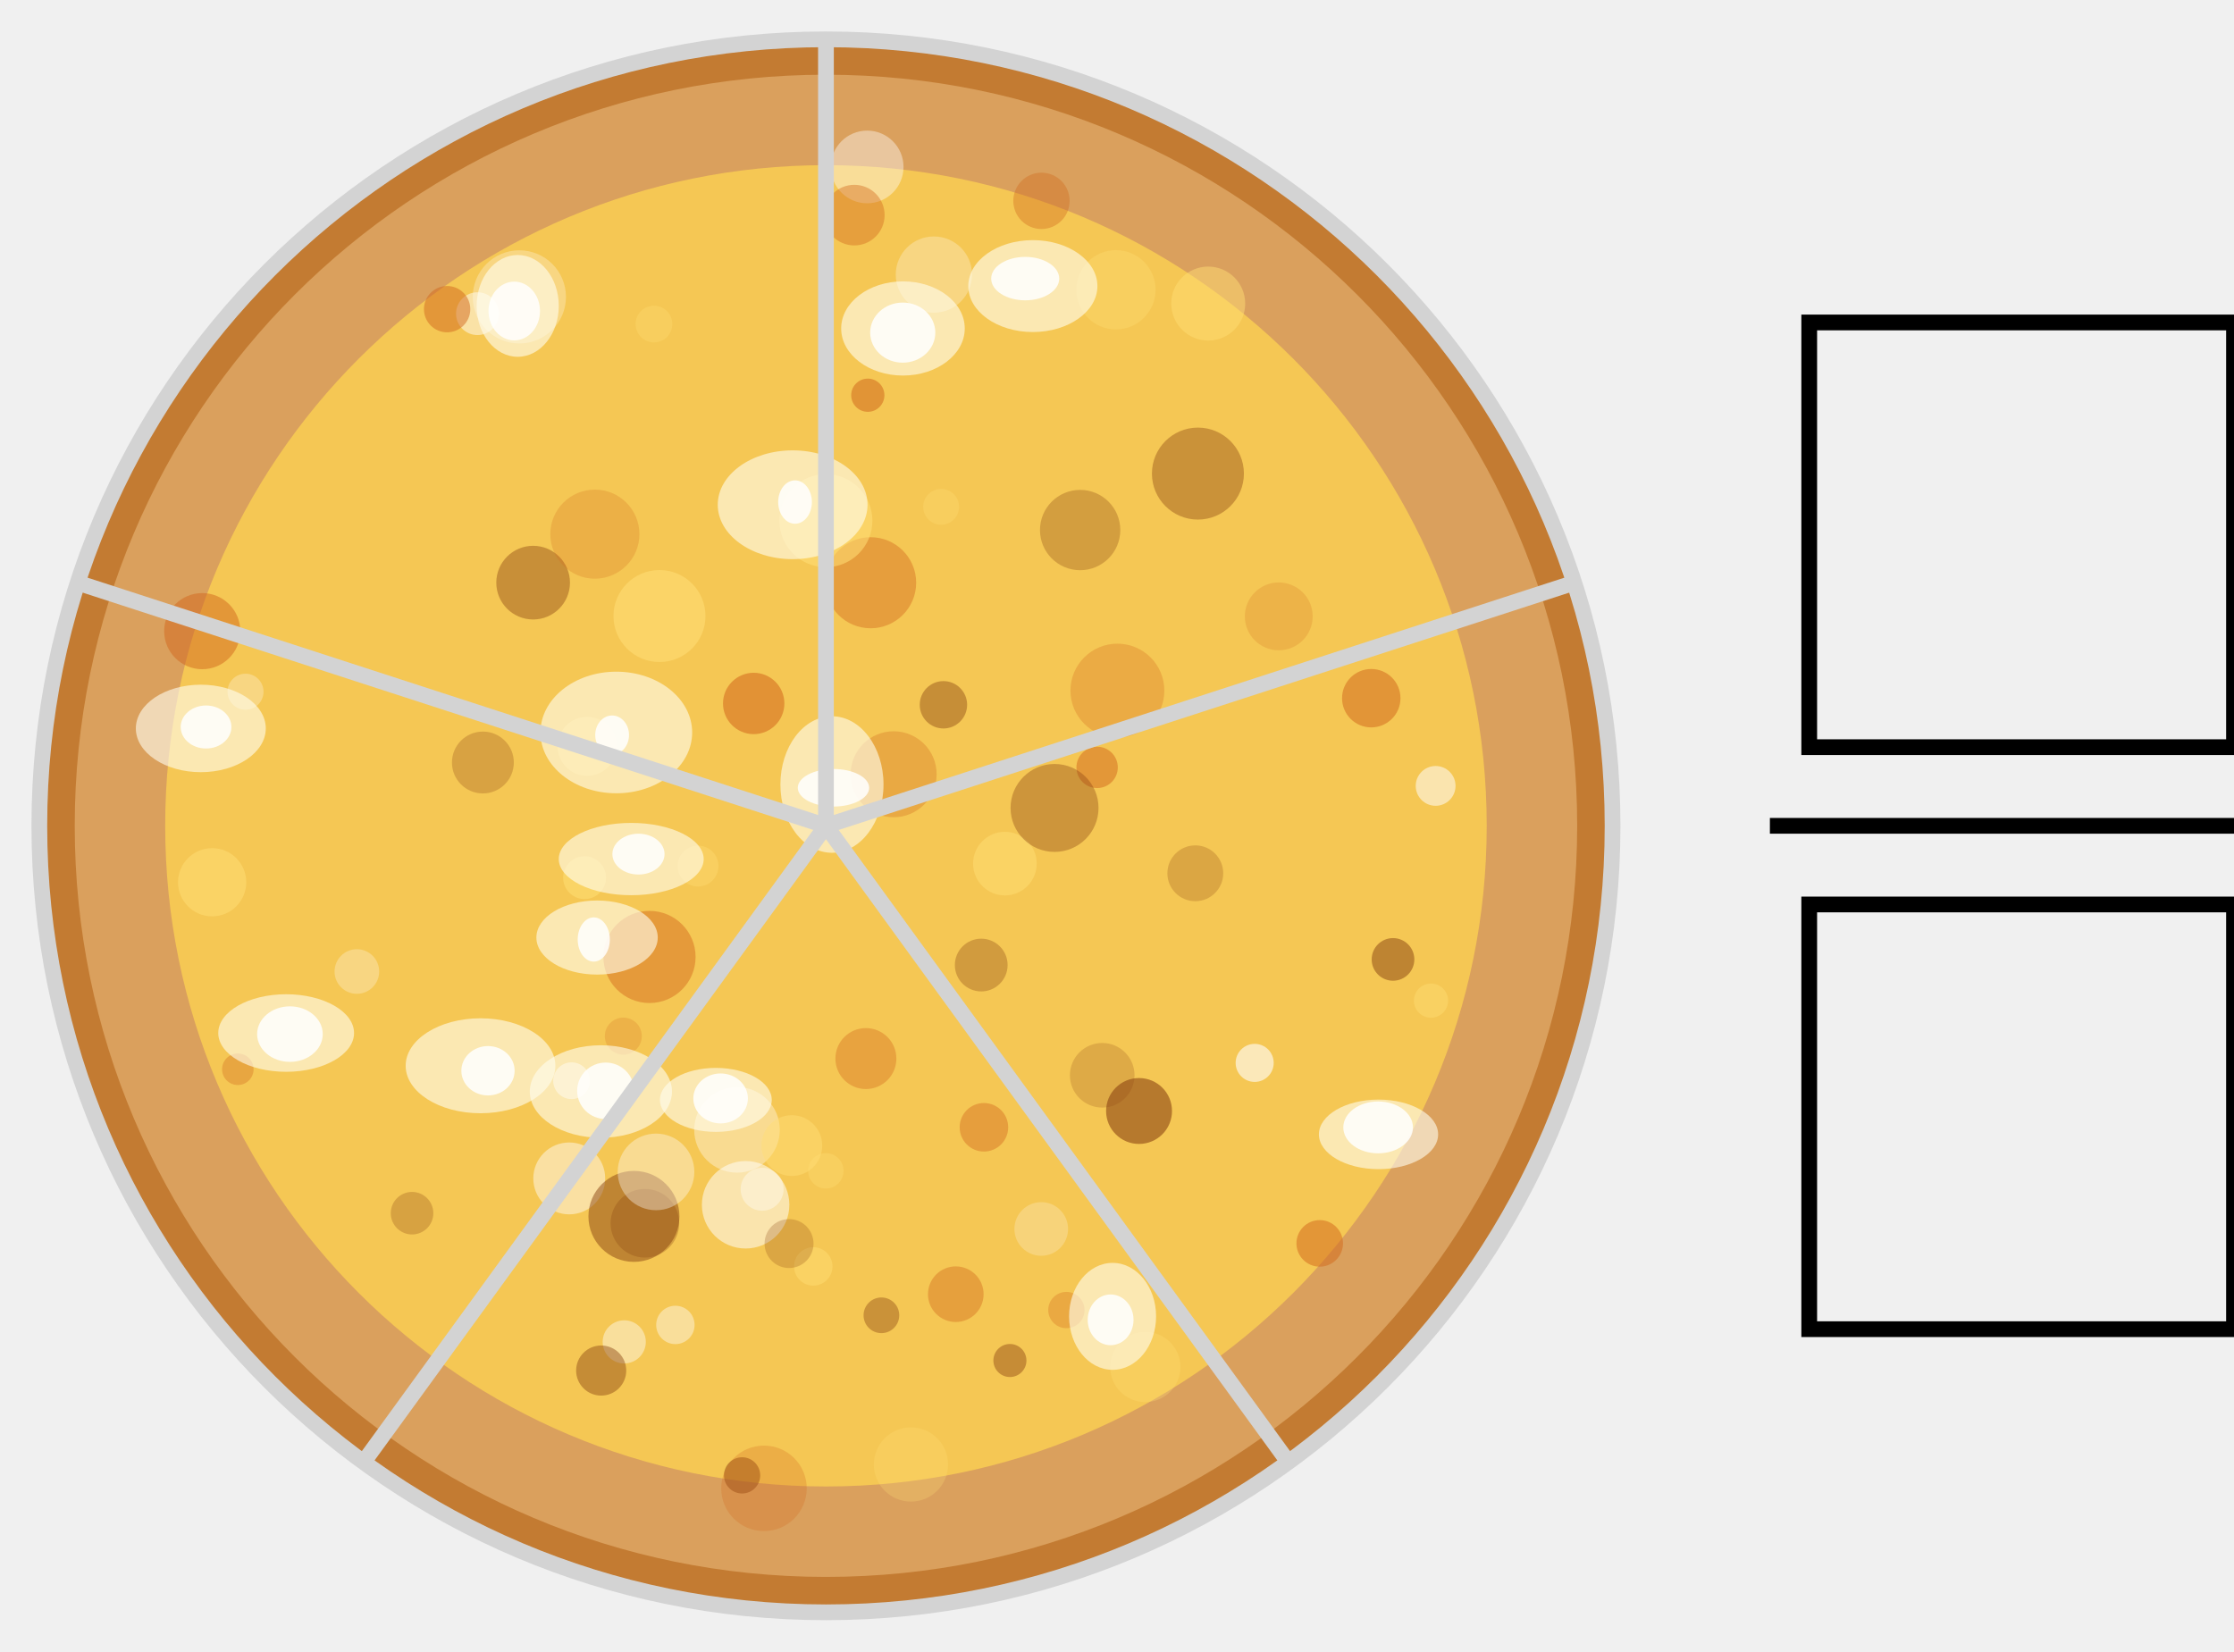
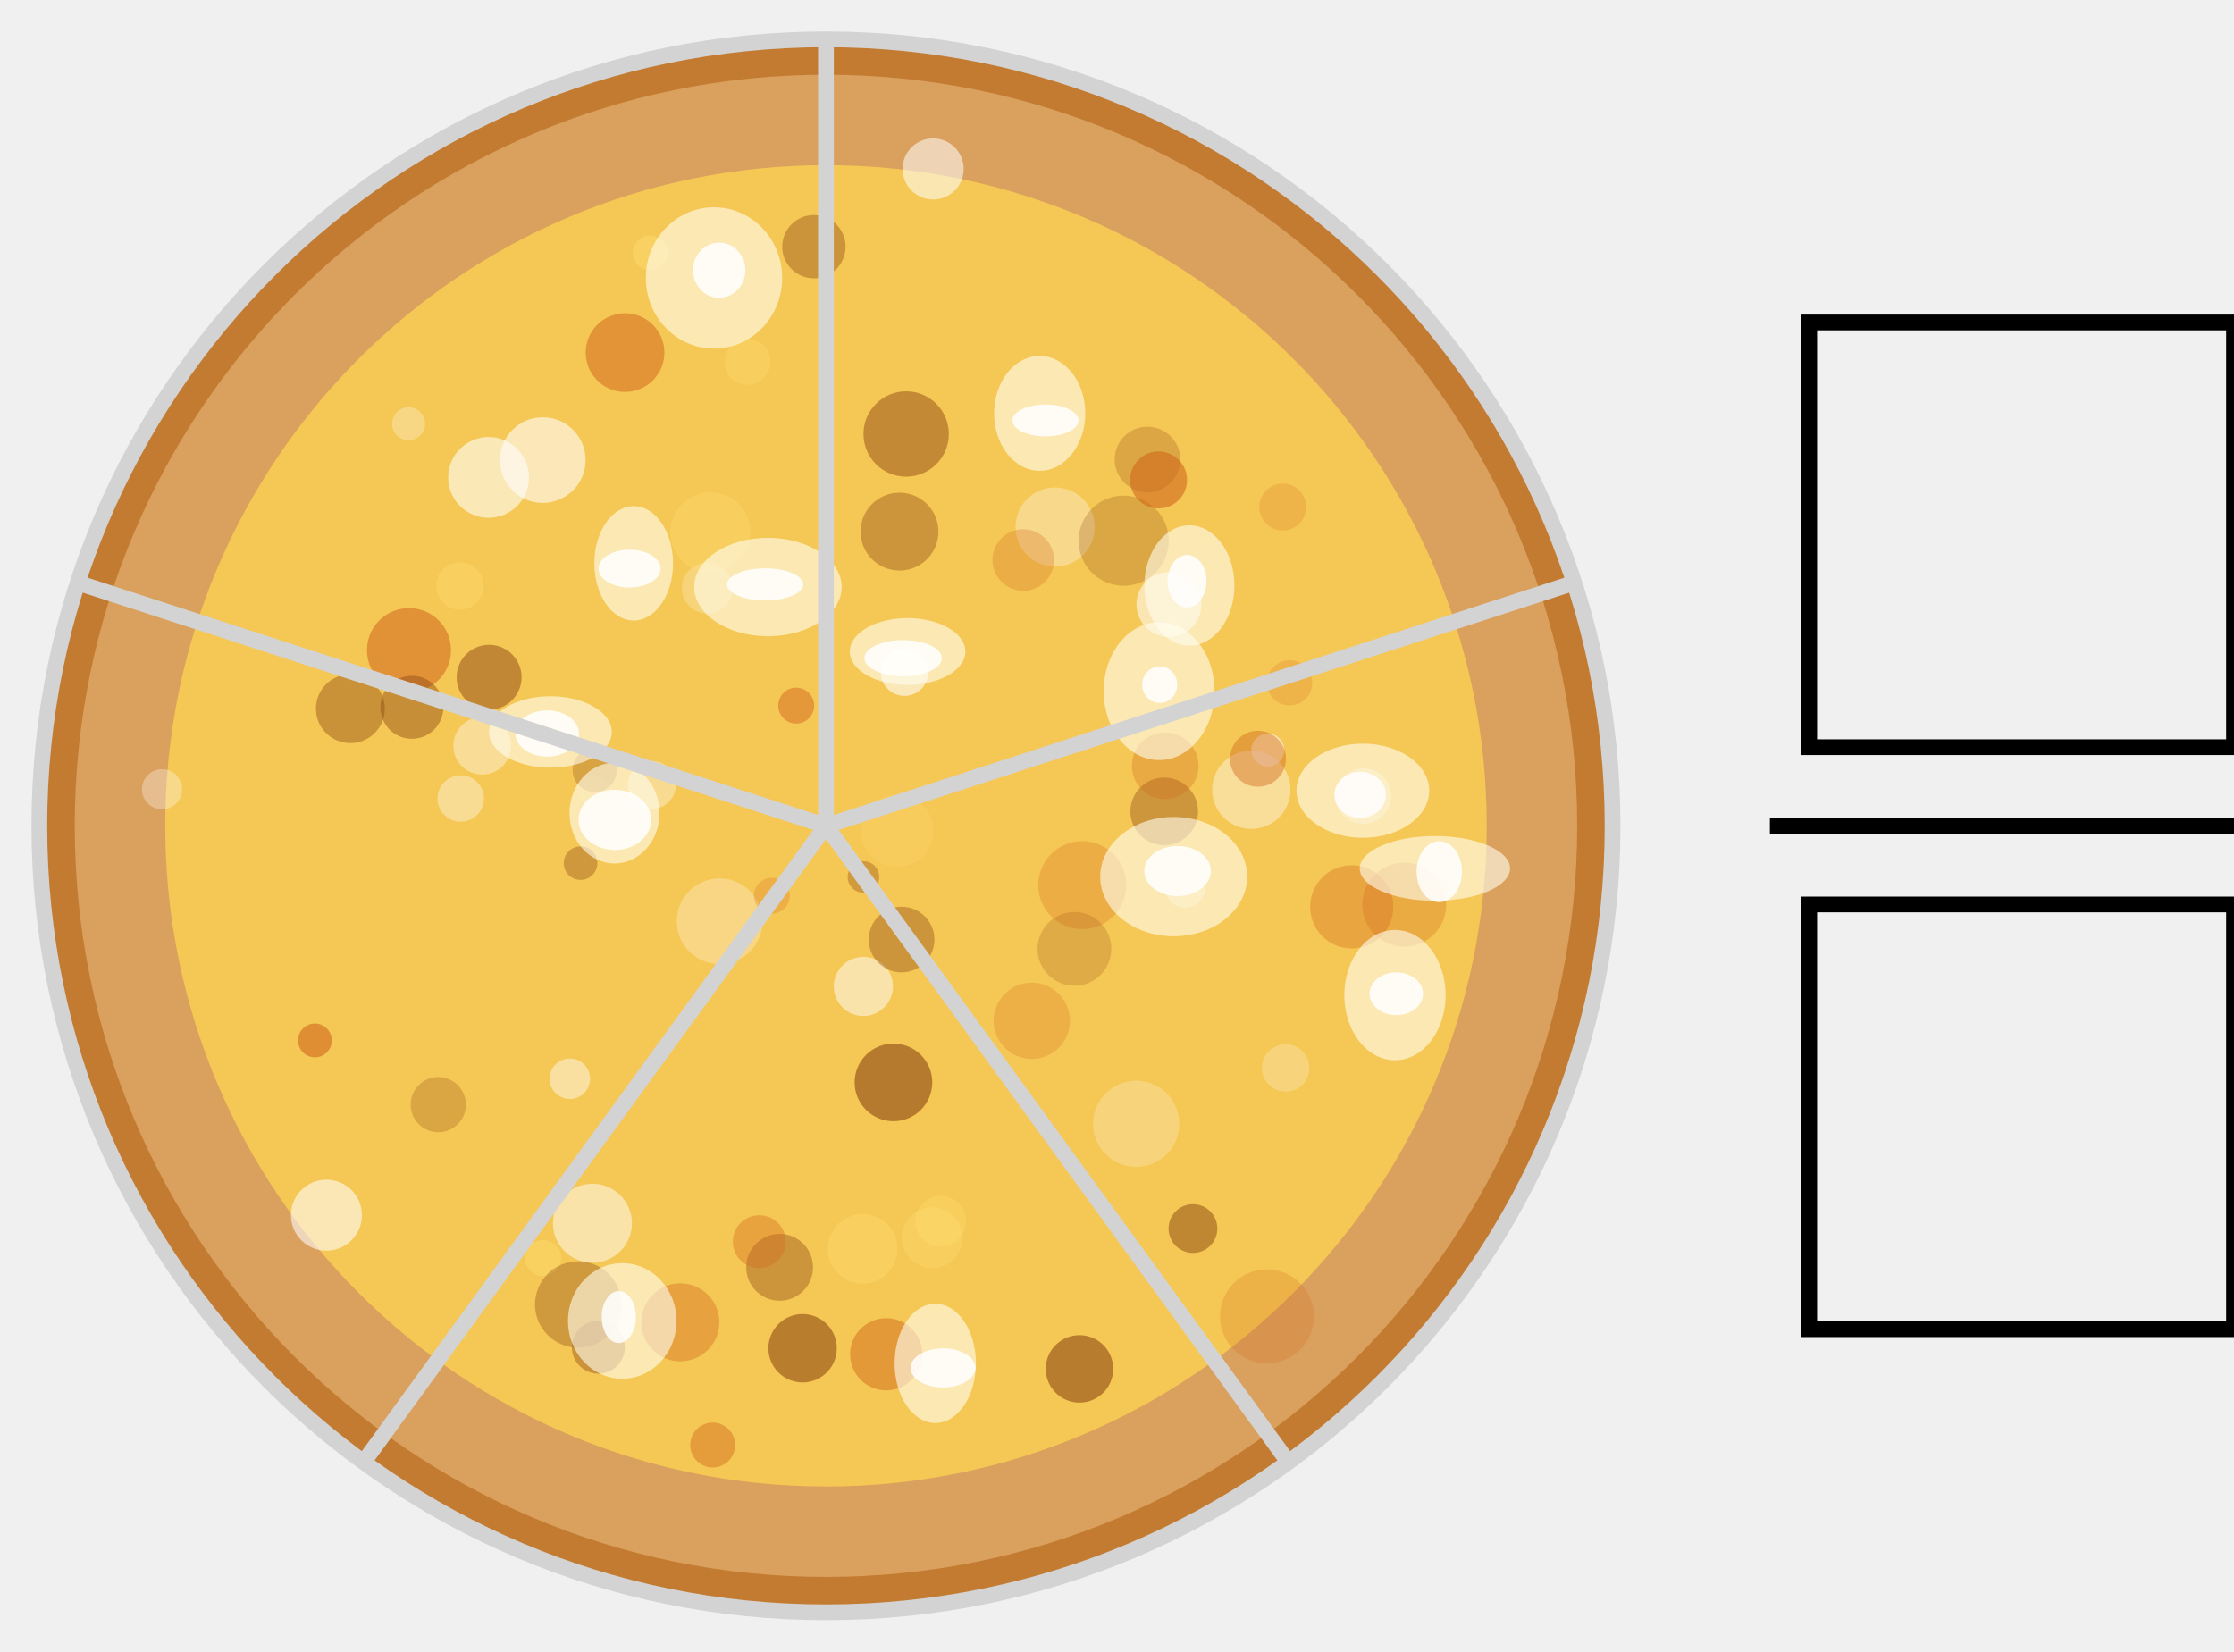
<svg xmlns="http://www.w3.org/2000/svg" xmlns:xlink="http://www.w3.org/1999/xlink" width="284.0" height="210" viewBox="0 0 284.0 210">
  <defs>
-     <clipPath id="clip-4494413648-4429437776">
+     <clipPath id="clip-4527345488-4462371024">
      <circle cx="105.0" cy="105.0" r="100" fill="none" />
    </clipPath>
  </defs>
  <g>
    <circle cx="105.0" cy="105.0" r="100" fill="#F5C754" />
-     <use xlink:href="#clip-4494413648-4429437776" />
-     <g clip-path="url(#clip-4494413648-4429437776)">
+     <use xlink:href="#clip-4527345488-4462371024" />
+     <g clip-path="url(#clip-4527345488-4462371024)">
      <circle cx="105.0" cy="105.0" r="92" stroke="#DAA05D" stroke-width="16" fill="none" />
      <circle cx="105.0" cy="105.0" r="98" stroke="#C37B32" stroke-width="5" fill="none" />
-       <circle cx="79.358" cy="170.615" r="2.743" fill="#FFFFFF" fill-opacity="0.423" />
-       <circle cx="119.643" cy="64.44" r="2.281" fill="#FFDE75" fill-opacity="0.298" />
-       <circle cx="135.565" cy="166.567" r="2.307" fill="#D2691E" fill-opacity="0.318" />
-       <circle cx="93.692" cy="143.656" r="5.441" fill="#FFFFFF" fill-opacity="0.357" />
-       <circle cx="100.663" cy="145.657" r="3.864" fill="#FFDE75" fill-opacity="0.477" />
-       <circle cx="119.935" cy="89.611" r="3.012" fill="#8B4513" fill-opacity="0.436" />
-       <circle cx="103.39" cy="161.021" r="2.441" fill="#FFDE75" fill-opacity="0.483" />
-       <circle cx="132.369" cy="156.259" r="3.41" fill="#FFFFFF" fill-opacity="0.221" />
-       <circle cx="60.696" cy="39.882" r="2.72" fill="#FFFFFF" fill-opacity="0.482" />
-       <circle cx="94.339" cy="187.589" r="2.304" fill="#8B4513" fill-opacity="0.498" />
-       <circle cx="112.05" cy="167.236" r="2.268" fill="#8B4513" fill-opacity="0.401" />
-       <circle cx="113.607" cy="98.445" r="5.465" fill="#D2691E" fill-opacity="0.313" />
-       <circle cx="110.681" cy="74.094" r="5.789" fill="#D2691E" fill-opacity="0.432" />
-       <circle cx="110.241" cy="21.226" r="4.62" fill="#FFFFFF" fill-opacity="0.399" />
-       <circle cx="104.988" cy="148.868" r="2.248" fill="#FFDE75" fill-opacity="0.342" />
-       <circle cx="177.088" cy="121.986" r="2.711" fill="#8B4513" fill-opacity="0.514" />
-       <circle cx="182.506" cy="99.924" r="2.53" fill="#FFFFFF" fill-opacity="0.524" />
-       <circle cx="67.775" cy="74.081" r="4.684" fill="#8B4513" fill-opacity="0.418" />
-       <circle cx="181.917" cy="127.227" r="2.172" fill="#FFDE75" fill-opacity="0.448" />
-       <circle cx="61.387" cy="96.95" r="3.934" fill="#8B4513" fill-opacity="0.274" />
-       <circle cx="45.367" cy="123.525" r="2.837" fill="#FFFFFF" fill-opacity="0.266" />
-       <circle cx="30.234" cy="135.954" r="2.004" fill="#D2691E" fill-opacity="0.349" />
-       <circle cx="83.136" cy="41.205" r="2.331" fill="#FFDE75" fill-opacity="0.312" />
-       <circle cx="72.366" cy="149.831" r="4.57" fill="#FFFFFF" fill-opacity="0.456" />
-       <circle cx="110.078" cy="134.593" r="3.875" fill="#D2691E" fill-opacity="0.376" />
-       <circle cx="145.6" cy="173.81" r="4.463" fill="#FFDE75" fill-opacity="0.284" />
-       <circle cx="167.772" cy="158.092" r="2.96" fill="#D2691E" fill-opacity="0.523" />
-       <circle cx="25.708" cy="80.248" r="4.84" fill="#D2691E" fill-opacity="0.51" />
-       <circle cx="56.84" cy="39.309" r="2.945" fill="#D2691E" fill-opacity="0.502" />
-       <circle cx="104.99" cy="66.202" r="5.915" fill="#FFDE75" fill-opacity="0.554" />
-       <circle cx="74.634" cy="94.892" r="3.755" fill="#FFDE75" fill-opacity="0.445" />
-       <circle cx="81.985" cy="155.533" r="4.362" fill="#8B4513" fill-opacity="0.299" />
-       <circle cx="125.083" cy="143.33" r="3.085" fill="#D2691E" fill-opacity="0.433" />
-       <circle cx="128.386" cy="172.984" r="2.101" fill="#8B4513" fill-opacity="0.453" />
-       <circle cx="80.59" cy="154.66" r="5.784" fill="#8B4513" fill-opacity="0.501" />
-       <circle cx="118.722" cy="34.913" r="4.848" fill="#FFFFFF" fill-opacity="0.267" />
-       <circle cx="76.426" cy="174.261" r="3.185" fill="#8B4513" fill-opacity="0.451" />
-       <circle cx="85.859" cy="168.461" r="2.44" fill="#FFFFFF" fill-opacity="0.408" />
-       <circle cx="132.398" cy="25.537" r="3.58" fill="#D2691E" fill-opacity="0.383" />
-       <circle cx="139.472" cy="97.572" r="2.629" fill="#D2691E" fill-opacity="0.515" />
-       <circle cx="115.806" cy="186.203" r="4.719" fill="#FFDE75" fill-opacity="0.257" />
-       <circle cx="75.623" cy="67.915" r="5.664" fill="#D2691E" fill-opacity="0.249" />
-       <circle cx="127.749" cy="109.805" r="4.045" fill="#FFDE75" fill-opacity="0.509" />
-       <circle cx="31.211" cy="87.949" r="2.291" fill="#FFFFFF" fill-opacity="0.271" />
-       <circle cx="142.051" cy="87.806" r="5.967" fill="#D2691E" fill-opacity="0.29" />
-       <circle cx="108.605" cy="27.352" r="3.854" fill="#D2691E" fill-opacity="0.419" />
-       <circle cx="162.564" cy="78.369" r="4.312" fill="#D2691E" fill-opacity="0.212" />
-       <circle cx="144.803" cy="141.259" r="4.19" fill="#8B4513" fill-opacity="0.595" />
-       <circle cx="83.397" cy="149.003" r="4.871" fill="#FFFFFF" fill-opacity="0.363" />
-       <circle cx="174.323" cy="88.773" r="3.714" fill="#D2691E" fill-opacity="0.526" />
-       <circle cx="141.863" cy="36.844" r="5.043" fill="#FFDE75" fill-opacity="0.315" />
-       <circle cx="159.502" cy="135.143" r="2.419" fill="#FFFFFF" fill-opacity="0.593" />
-       <circle cx="94.788" cy="153.183" r="5.56" fill="#FFFFFF" fill-opacity="0.522" />
-       <circle cx="152.287" cy="60.215" r="5.847" fill="#8B4513" fill-opacity="0.403" />
-       <circle cx="110.321" cy="50.251" r="2.112" fill="#D2691E" fill-opacity="0.543" />
-       <circle cx="153.596" cy="38.596" r="4.702" fill="#FFDE75" fill-opacity="0.484" />
-       <circle cx="100.309" cy="158.115" r="3.11" fill="#8B4513" fill-opacity="0.252" />
-       <circle cx="52.382" cy="154.254" r="2.704" fill="#8B4513" fill-opacity="0.283" />
-       <circle cx="95.814" cy="89.442" r="3.902" fill="#D2691E" fill-opacity="0.558" />
-       <circle cx="88.735" cy="110.117" r="2.599" fill="#FFDE75" fill-opacity="0.381" />
-       <circle cx="134.06" cy="102.727" r="5.591" fill="#8B4513" fill-opacity="0.375" />
-       <circle cx="137.314" cy="67.393" r="5.106" fill="#8B4513" fill-opacity="0.32" />
-       <circle cx="66.025" cy="37.749" r="5.923" fill="#FFFFFF" fill-opacity="0.271" />
-       <circle cx="26.969" cy="112.175" r="4.336" fill="#FFDE75" fill-opacity="0.532" />
-       <circle cx="96.886" cy="151.207" r="2.731" fill="#FFFFFF" fill-opacity="0.367" />
-       <circle cx="83.837" cy="78.327" r="5.848" fill="#FFDE75" fill-opacity="0.592" />
-       <circle cx="121.506" cy="164.553" r="3.536" fill="#D2691E" fill-opacity="0.412" />
-       <circle cx="140.122" cy="136.718" r="4.107" fill="#8B4513" fill-opacity="0.215" />
-       <circle cx="124.74" cy="122.703" r="3.353" fill="#8B4513" fill-opacity="0.337" />
-       <circle cx="151.955" cy="111.036" r="3.549" fill="#8B4513" fill-opacity="0.252" />
-       <circle cx="72.661" cy="137.409" r="2.336" fill="#FFFFFF" fill-opacity="0.487" />
-       <circle cx="82.569" cy="121.674" r="5.858" fill="#D2691E" fill-opacity="0.472" />
-       <circle cx="79.24" cy="131.739" r="2.353" fill="#D2691E" fill-opacity="0.221" />
-       <circle cx="97.12" cy="189.239" r="5.436" fill="#D2691E" fill-opacity="0.268" />
-       <circle cx="74.315" cy="111.589" r="2.727" fill="#FFDE75" fill-opacity="0.535" />
-       <ellipse cx="91.003" cy="139.847" rx="7.107" ry="4.069" fill="#FFFDF0" fill-opacity="0.6" />
-       <ellipse cx="91.608" cy="139.662" rx="3.469" ry="3.176" fill="#FFFFFF" fill-opacity="0.85" />
-       <ellipse cx="76.388" cy="138.782" rx="9.038" ry="5.881" fill="#FFFDF0" fill-opacity="0.6" />
-       <ellipse cx="76.998" cy="138.691" rx="3.625" ry="3.59" fill="#FFFFFF" fill-opacity="0.85" />
-       <ellipse cx="75.903" cy="119.206" rx="7.715" ry="4.71" fill="#FFFDF0" fill-opacity="0.6" />
-       <ellipse cx="75.485" cy="119.455" rx="2.042" ry="2.812" fill="#FFFFFF" fill-opacity="0.85" />
-       <ellipse cx="78.35" cy="93.132" rx="9.643" ry="7.731" fill="#FFFDF0" fill-opacity="0.6" />
-       <ellipse cx="77.817" cy="93.456" rx="2.148" ry="2.485" fill="#FFFFFF" fill-opacity="0.85" />
-       <ellipse cx="65.814" cy="38.894" rx="5.22" ry="6.472" fill="#FFFDF0" fill-opacity="0.6" />
-       <ellipse cx="65.374" cy="39.543" rx="3.273" ry="3.734" fill="#FFFFFF" fill-opacity="0.85" />
-       <ellipse cx="36.378" cy="131.345" rx="8.632" ry="4.931" fill="#FFFDF0" fill-opacity="0.6" />
-       <ellipse cx="36.859" cy="131.483" rx="4.172" ry="3.531" fill="#FFFFFF" fill-opacity="0.85" />
-       <ellipse cx="100.765" cy="64.177" rx="9.52" ry="6.916" fill="#FFFDF0" fill-opacity="0.6" />
-       <ellipse cx="101.071" cy="63.834" rx="2.143" ry="2.759" fill="#FFFFFF" fill-opacity="0.85" />
-       <ellipse cx="61.086" cy="135.509" rx="9.515" ry="6.038" fill="#FFFDF0" fill-opacity="0.6" />
-       <ellipse cx="62.037" cy="136.142" rx="3.386" ry="3.139" fill="#FFFFFF" fill-opacity="0.85" />
-       <ellipse cx="105.764" cy="99.749" rx="6.554" ry="8.68" fill="#FFFDF0" fill-opacity="0.6" />
-       <ellipse cx="105.957" cy="100.163" rx="4.538" ry="2.388" fill="#FFFFFF" fill-opacity="0.85" />
-       <ellipse cx="80.245" cy="109.227" rx="9.211" ry="4.597" fill="#FFFDF0" fill-opacity="0.6" />
-       <ellipse cx="81.165" cy="108.598" rx="3.316" ry="2.596" fill="#FFFFFF" fill-opacity="0.85" />
-       <ellipse cx="141.439" cy="167.37" rx="5.53" ry="6.799" fill="#FFFDF0" fill-opacity="0.6" />
-       <ellipse cx="141.188" cy="167.812" rx="2.914" ry="3.227" fill="#FFFFFF" fill-opacity="0.85" />
-       <ellipse cx="175.246" cy="144.231" rx="7.579" ry="4.422" fill="#FFFDF0" fill-opacity="0.6" />
-       <ellipse cx="175.197" cy="143.345" rx="4.428" ry="3.297" fill="#FFFFFF" fill-opacity="0.85" />
-       <ellipse cx="131.302" cy="36.375" rx="8.208" ry="5.843" fill="#FFFDF0" fill-opacity="0.6" />
-       <ellipse cx="130.332" cy="35.424" rx="4.326" ry="2.762" fill="#FFFFFF" fill-opacity="0.85" />
-       <ellipse cx="114.791" cy="41.763" rx="7.855" ry="5.987" fill="#FFFDF0" fill-opacity="0.6" />
-       <ellipse cx="114.763" cy="42.292" rx="4.141" ry="3.822" fill="#FFFFFF" fill-opacity="0.85" />
-       <ellipse cx="25.529" cy="92.618" rx="8.259" ry="5.562" fill="#FFFDF0" fill-opacity="0.6" />
-       <ellipse cx="26.194" cy="92.435" rx="3.223" ry="2.736" fill="#FFFFFF" fill-opacity="0.85" />
+       <circle cx="119.587" cy="155.266" r="3.226" fill="#FFDE75" fill-opacity="0.279" />
+       <circle cx="114.349" cy="67.594" r="4.949" fill="#8B4513" fill-opacity="0.386" />
+       <circle cx="20.597" cy="100.349" r="2.553" fill="#FFFFFF" fill-opacity="0.311" />
+       <circle cx="113.579" cy="137.623" r="4.936" fill="#8B4513" fill-opacity="0.587" />
+       <circle cx="102.031" cy="171.426" r="4.349" fill="#8B4513" fill-opacity="0.568" />
+       <circle cx="75.315" cy="155.531" r="5.022" fill="#FFFFFF" fill-opacity="0.496" />
+       <circle cx="109.755" cy="125.421" r="3.763" fill="#FFFFFF" fill-opacity="0.502" />
+       <circle cx="73.805" cy="109.748" r="2.134" fill="#8B4513" fill-opacity="0.362" />
+       <circle cx="51.995" cy="82.666" r="5.343" fill="#D2691E" fill-opacity="0.565" />
+       <circle cx="90.604" cy="183.732" r="2.855" fill="#D2691E" fill-opacity="0.442" />
+       <circle cx="91.48" cy="117.137" r="5.449" fill="#FFFFFF" fill-opacity="0.277" />
+       <circle cx="151.655" cy="156.206" r="3.099" fill="#8B4513" fill-opacity="0.494" />
+       <circle cx="134.132" cy="67.009" r="5.03" fill="#FFFFFF" fill-opacity="0.322" />
+       <circle cx="148.601" cy="76.851" r="4.127" fill="#FFFFFF" fill-opacity="0.551" />
+       <circle cx="136.59" cy="120.645" r="4.686" fill="#8B4513" fill-opacity="0.218" />
+       <circle cx="82.857" cy="99.811" r="3.055" fill="#FFFFFF" fill-opacity="0.35" />
+       <circle cx="95.032" cy="46.007" r="2.92" fill="#FFDE75" fill-opacity="0.326" />
+       <circle cx="69.046" cy="159.961" r="2.297" fill="#FFDE75" fill-opacity="0.405" />
+       <circle cx="109.66" cy="158.787" r="4.426" fill="#FFDE75" fill-opacity="0.378" />
+       <circle cx="137.229" cy="174.048" r="4.288" fill="#8B4513" fill-opacity="0.58" />
+       <circle cx="68.999" cy="58.5" r="5.446" fill="#FFFFFF" fill-opacity="0.577" />
+       <circle cx="148.004" cy="103.158" r="4.299" fill="#8B4513" fill-opacity="0.374" />
+       <circle cx="161.066" cy="167.367" r="5.969" fill="#D2691E" fill-opacity="0.225" />
+       <circle cx="76.067" cy="171.286" r="3.371" fill="#8B4513" fill-opacity="0.409" />
+       <circle cx="130.085" cy="71.201" r="3.914" fill="#D2691E" fill-opacity="0.27" />
+       <circle cx="159.078" cy="100.41" r="4.98" fill="#FFFFFF" fill-opacity="0.41" />
+       <circle cx="75.484" cy="100.545" r="2.017" fill="#FFDE75" fill-opacity="0.304" />
+       <circle cx="89.909" cy="74.801" r="3.226" fill="#FFFFFF" fill-opacity="0.223" />
+       <circle cx="86.489" cy="168.126" r="4.958" fill="#D2691E" fill-opacity="0.398" />
+       <circle cx="148.128" cy="97.374" r="4.236" fill="#D2691E" fill-opacity="0.316" />
+       <circle cx="109.767" cy="111.501" r="2.005" fill="#8B4513" fill-opacity="0.343" />
+       <circle cx="58.57" cy="101.532" r="2.951" fill="#FFFFFF" fill-opacity="0.377" />
+       <circle cx="52.361" cy="89.929" r="4.006" fill="#8B4513" fill-opacity="0.431" />
+       <circle cx="144.44" cy="142.888" r="5.48" fill="#FFFFFF" fill-opacity="0.233" />
+       <circle cx="75.598" cy="97.916" r="2.804" fill="#8B4513" fill-opacity="0.28" />
+       <circle cx="51.941" cy="53.884" r="2.098" fill="#FFFFFF" fill-opacity="0.285" />
+       <circle cx="171.84" cy="115.301" r="5.287" fill="#D2691E" fill-opacity="0.37" />
+       <circle cx="82.667" cy="32.166" r="2.221" fill="#FFDE75" fill-opacity="0.429" />
+       <circle cx="98.127" cy="113.884" r="2.281" fill="#D2691E" fill-opacity="0.253" />
+       <circle cx="62.178" cy="86.111" r="4.127" fill="#8B4513" fill-opacity="0.486" />
+       <circle cx="99.111" cy="161.133" r="4.247" fill="#8B4513" fill-opacity="0.383" />
+       <circle cx="79.46" cy="44.831" r="5.003" fill="#D2691E" fill-opacity="0.541" />
+       <circle cx="178.515" cy="115.026" r="5.333" fill="#D2691E" fill-opacity="0.298" />
+       <circle cx="163.948" cy="86.816" r="2.876" fill="#D2691E" fill-opacity="0.201" />
+       <circle cx="101.218" cy="89.717" r="2.283" fill="#D2691E" fill-opacity="0.499" />
+       <circle cx="118.623" cy="21.483" r="3.886" fill="#FFFFFF" fill-opacity="0.546" />
+       <circle cx="61.297" cy="94.816" r="3.67" fill="#FFFFFF" fill-opacity="0.39" />
+       <circle cx="62.111" cy="60.702" r="5.139" fill="#FFFFFF" fill-opacity="0.579" />
+       <circle cx="163.439" cy="135.784" r="3.011" fill="#FFFFFF" fill-opacity="0.234" />
+       <circle cx="55.718" cy="140.451" r="3.509" fill="#8B4513" fill-opacity="0.25" />
+       <circle cx="40.035" cy="132.287" r="2.148" fill="#D2691E" fill-opacity="0.595" />
+       <circle cx="145.875" cy="58.424" r="4.168" fill="#8B4513" fill-opacity="0.251" />
+       <circle cx="112.657" cy="172.191" r="4.59" fill="#D2691E" fill-opacity="0.488" />
+       <circle cx="118.508" cy="157.359" r="3.872" fill="#FFDE75" fill-opacity="0.338" />
+       <circle cx="44.54" cy="90.105" r="4.378" fill="#8B4513" fill-opacity="0.414" />
+       <circle cx="142.845" cy="68.747" r="5.731" fill="#8B4513" fill-opacity="0.24" />
+       <circle cx="114.989" cy="85.451" r="3.029" fill="#FFFFFF" fill-opacity="0.589" />
+       <circle cx="41.495" cy="154.504" r="4.513" fill="#FFFFFF" fill-opacity="0.573" />
+       <circle cx="115.196" cy="55.183" r="5.426" fill="#8B4513" fill-opacity="0.469" />
+       <circle cx="96.523" cy="157.871" r="3.361" fill="#D2691E" fill-opacity="0.378" />
+       <circle cx="163.064" cy="64.468" r="2.978" fill="#D2691E" fill-opacity="0.202" />
+       <circle cx="173.328" cy="101.218" r="3.528" fill="#FFFFFF" fill-opacity="0.293" />
+       <circle cx="150.659" cy="112.879" r="2.55" fill="#FFFFFF" fill-opacity="0.288" />
+       <circle cx="72.44" cy="137.159" r="2.574" fill="#FFFFFF" fill-opacity="0.448" />
+       <circle cx="58.464" cy="74.507" r="3.015" fill="#FFDE75" fill-opacity="0.364" />
+       <circle cx="161.168" cy="95.361" r="2.088" fill="#FFFFFF" fill-opacity="0.555" />
+       <circle cx="114.615" cy="119.46" r="4.176" fill="#8B4513" fill-opacity="0.381" />
+       <circle cx="147.285" cy="61.021" r="3.622" fill="#D2691E" fill-opacity="0.597" />
+       <circle cx="103.47" cy="31.365" r="4.025" fill="#8B4513" fill-opacity="0.394" />
+       <circle cx="73.501" cy="165.858" r="5.489" fill="#8B4513" fill-opacity="0.348" />
+       <circle cx="137.58" cy="112.543" r="5.59" fill="#D2691E" fill-opacity="0.281" />
+       <circle cx="159.919" cy="96.475" r="3.557" fill="#D2691E" fill-opacity="0.426" />
+       <circle cx="131.169" cy="129.788" r="4.849" fill="#D2691E" fill-opacity="0.243" />
+       <circle cx="90.301" cy="67.685" r="5.098" fill="#FFDE75" fill-opacity="0.333" />
+       <circle cx="114.067" cy="105.62" r="4.591" fill="#FFDE75" fill-opacity="0.25" />
+       <ellipse cx="97.626" cy="74.636" rx="9.373" ry="6.257" fill="#FFFDF0" fill-opacity="0.6" />
+       <ellipse cx="97.27" cy="74.308" rx="4.841" ry="2.049" fill="#FFFFFF" fill-opacity="0.85" />
+       <ellipse cx="90.769" cy="35.337" rx="8.67" ry="8.984" fill="#FFFDF0" fill-opacity="0.6" />
+       <ellipse cx="91.427" cy="34.357" rx="3.331" ry="3.513" fill="#FFFFFF" fill-opacity="0.85" />
+       <ellipse cx="147.352" cy="87.879" rx="7.049" ry="8.764" fill="#FFFDF0" fill-opacity="0.6" />
+       <ellipse cx="147.431" cy="87.056" rx="2.231" ry="2.328" fill="#FFFFFF" fill-opacity="0.85" />
+       <ellipse cx="173.254" cy="100.535" rx="8.44" ry="5.988" fill="#FFFDF0" fill-opacity="0.6" />
+       <ellipse cx="172.905" cy="101.065" rx="3.278" ry="2.938" fill="#FFFFFF" fill-opacity="0.85" />
+       <ellipse cx="177.336" cy="126.524" rx="6.443" ry="8.283" fill="#FFFDF0" fill-opacity="0.6" />
+       <ellipse cx="177.508" cy="126.354" rx="3.399" ry="2.722" fill="#FFFFFF" fill-opacity="0.85" />
+       <ellipse cx="115.376" cy="82.838" rx="7.35" ry="4.251" fill="#FFFDF0" fill-opacity="0.6" />
+       <ellipse cx="114.811" cy="83.683" rx="4.928" ry="2.299" fill="#FFFFFF" fill-opacity="0.85" />
+       <ellipse cx="182.411" cy="110.416" rx="9.556" ry="4.117" fill="#FFFDF0" fill-opacity="0.6" />
+       <ellipse cx="182.974" cy="110.83" rx="2.889" ry="3.874" fill="#FFFFFF" fill-opacity="0.85" />
+       <ellipse cx="151.208" cy="74.443" rx="5.723" ry="7.65" fill="#FFFDF0" fill-opacity="0.6" />
+       <ellipse cx="150.911" cy="73.895" rx="2.477" ry="3.339" fill="#FFFFFF" fill-opacity="0.85" />
+       <ellipse cx="132.171" cy="52.559" rx="5.8" ry="7.306" fill="#FFFDF0" fill-opacity="0.6" />
+       <ellipse cx="132.906" cy="53.461" rx="4.213" ry="2.023" fill="#FFFFFF" fill-opacity="0.85" />
+       <ellipse cx="78.119" cy="103.386" rx="5.726" ry="6.406" fill="#FFFDF0" fill-opacity="0.6" />
+       <ellipse cx="78.163" cy="104.247" rx="4.619" ry="3.825" fill="#FFFFFF" fill-opacity="0.85" />
+       <ellipse cx="69.969" cy="93.064" rx="7.807" ry="4.541" fill="#FFFDF0" fill-opacity="0.6" />
+       <ellipse cx="69.564" cy="93.266" rx="4.046" ry="2.941" fill="#FFFFFF" fill-opacity="0.85" />
+       <ellipse cx="118.898" cy="173.349" rx="5.169" ry="7.584" fill="#FFFDF0" fill-opacity="0.6" />
+       <ellipse cx="119.884" cy="173.926" rx="4.126" ry="2.488" fill="#FFFFFF" fill-opacity="0.85" />
+       <ellipse cx="80.56" cy="71.624" rx="5.007" ry="7.274" fill="#FFFDF0" fill-opacity="0.6" />
+       <ellipse cx="80.035" cy="72.294" rx="3.951" ry="2.406" fill="#FFFFFF" fill-opacity="0.85" />
+       <ellipse cx="149.209" cy="111.46" rx="9.345" ry="7.585" fill="#FFFDF0" fill-opacity="0.6" />
+       <ellipse cx="149.697" cy="110.749" rx="4.233" ry="3.187" fill="#FFFFFF" fill-opacity="0.85" />
+       <ellipse cx="79.105" cy="167.953" rx="6.898" ry="7.351" fill="#FFFDF0" fill-opacity="0.6" />
+       <ellipse cx="78.67" cy="167.458" rx="2.177" ry="3.307" fill="#FFFFFF" fill-opacity="0.85" />
    </g>
    <path d="M105.0,105.0 L105.0,5.0" stroke="lightgray" stroke-width="2" />
    <path d="M105.0,105.0 L200.106,74.098" stroke="lightgray" stroke-width="2" />
    <path d="M105.0,105.0 L163.779,185.902" stroke="lightgray" stroke-width="2" />
    <path d="M105.0,105.0 L46.221,185.902" stroke="lightgray" stroke-width="2" />
    <path d="M105.0,105.0 L9.894,74.098" stroke="lightgray" stroke-width="2" />
    <circle cx="105.0" cy="105.0" r="100" fill="none" stroke="lightgray" stroke-width="2" />
    <rect x="230.0" y="41.0" width="54.0" height="54.0" fill="none" stroke="black" stroke-width="2" />
    <rect x="230.0" y="115.0" width="54.0" height="54.0" fill="none" stroke="black" stroke-width="2" />
    <path d="M225.0,105.0 L289.0,105.0" stroke="black" stroke-width="2" />
  </g>
</svg>
